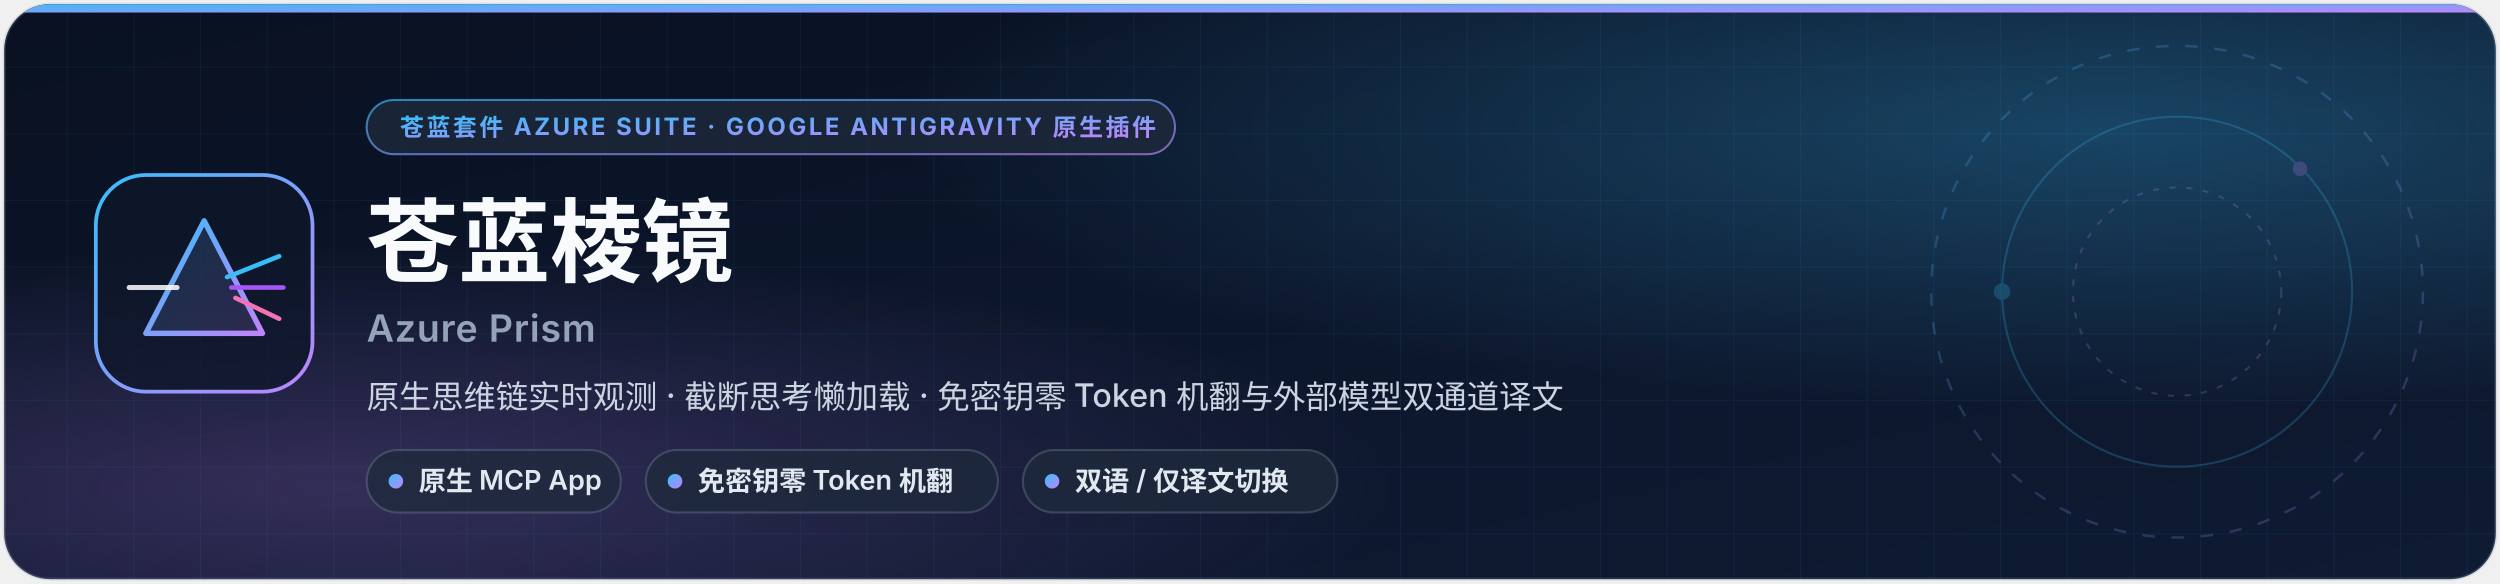
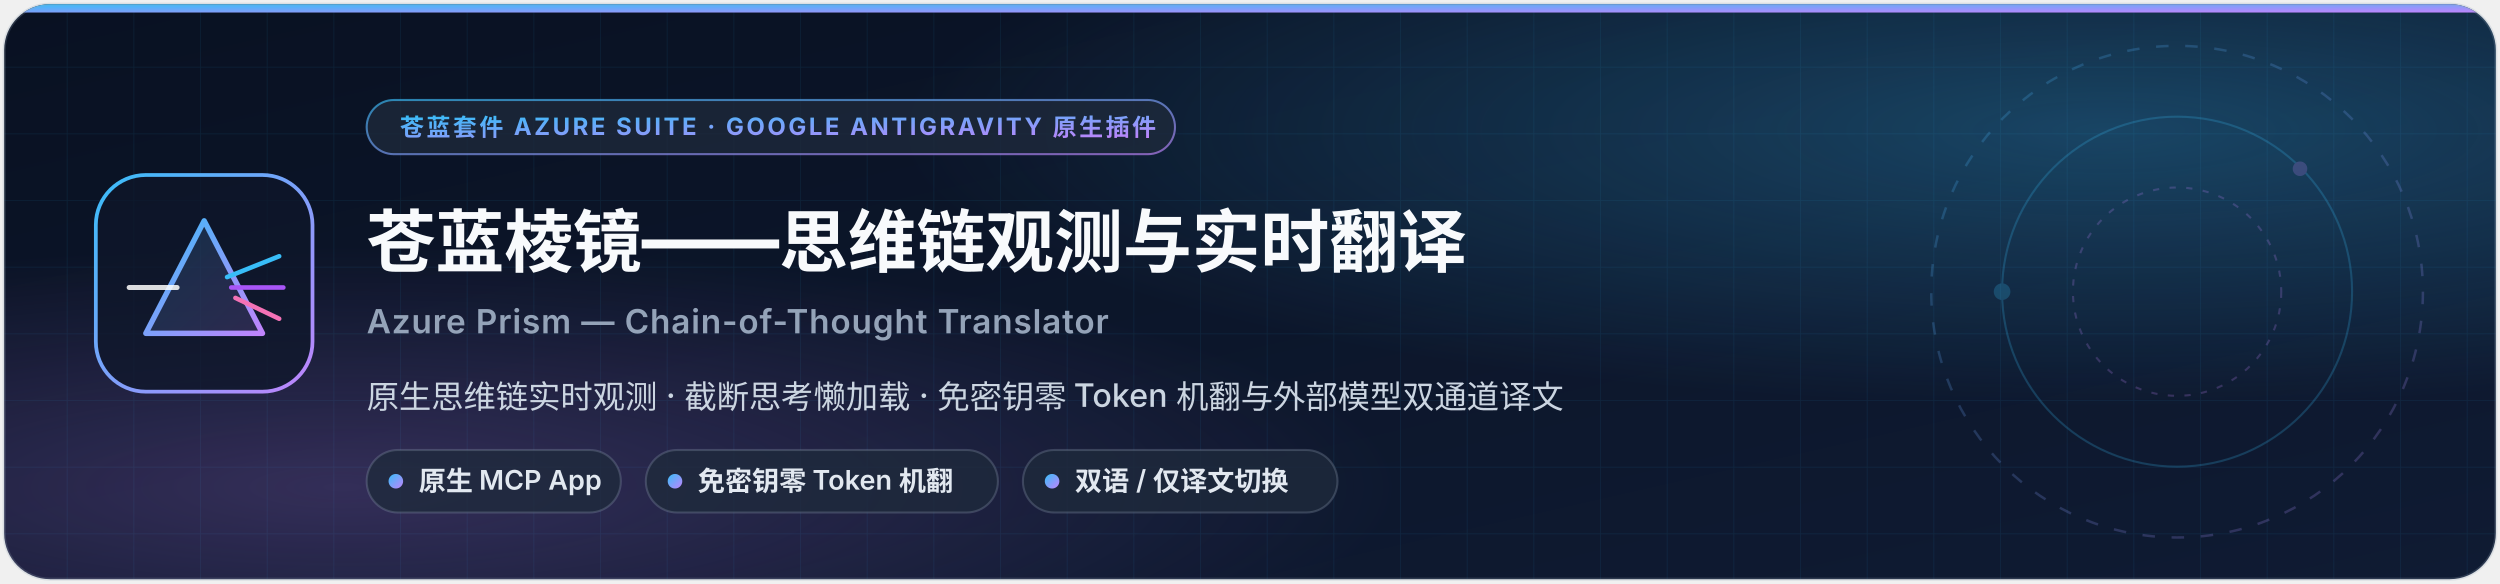
- <svg xmlns="http://www.w3.org/2000/svg" viewBox="0 0 1200 280" width="1200" height="280" role="img" aria-label="苍蓝棱镜">
+ <svg xmlns="http://www.w3.org/2000/svg" viewBox="0 0 1200 280" width="1200" height="280" role="img" aria-label="苍蓝棱镜——思维链观测与实时翻译">
  <defs>
    <linearGradient id="bgGrad" x1="0%" y1="0%" x2="100%" y2="100%">
      <stop offset="0%" stop-color="#091122" />
      <stop offset="100%" stop-color="#0f1b33" />
    </linearGradient>
    <linearGradient id="accentGrad" x1="0%" y1="0%" x2="100%" y2="100%">
      <stop offset="0%" stop-color="#38bdf8" />
      <stop offset="100%" stop-color="#c084fc" />
    </linearGradient>
    <radialGradient id="glow1" cx="84%" cy="22%" r="48%">
      <stop offset="0%" stop-color="#38bdf8" stop-opacity="0.28" />
      <stop offset="100%" stop-color="#38bdf8" stop-opacity="0" />
    </radialGradient>
    <radialGradient id="glow2" cx="14%" cy="84%" r="42%">
      <stop offset="0%" stop-color="#c084fc" stop-opacity="0.22" />
      <stop offset="100%" stop-color="#c084fc" stop-opacity="0" />
    </radialGradient>
    <pattern id="gridPat" width="32" height="32" patternUnits="userSpaceOnUse">
      <path d="M 32 0 L 0 0 0 32" fill="none" stroke="#38bdf8" stroke-width="0.8" stroke-opacity="0.08" />
    </pattern>
    <clipPath id="outerClip">
      <rect x="2" y="2" width="1196" height="276" rx="22" />
    </clipPath>
  </defs>
  <g clip-path="url(#outerClip)">
    <rect x="2" y="2" width="1196" height="276" rx="22" fill="url(#bgGrad)" />
    <rect x="2" y="2" width="1196" height="276" fill="url(#gridPat)" />
    <rect x="2" y="2" width="1196" height="276" fill="url(#glow1)" />
    <rect x="2" y="2" width="1196" height="276" fill="url(#glow2)" />
    <rect x="2" y="2" width="1196" height="4" fill="url(#accentGrad)" />
    <g opacity="0.22" transform="translate(1045, 140)">
      <circle cx="0" cy="0" r="118" fill="none" stroke="url(#accentGrad)" stroke-width="1.2" stroke-dasharray="6 8" />
      <circle cx="0" cy="0" r="84" fill="none" stroke="#38bdf8" stroke-width="1" />
      <circle cx="0" cy="0" r="50" fill="none" stroke="#c084fc" stroke-width="1" stroke-dasharray="3 5" />
      <circle cx="-84" cy="0" r="4" fill="#38bdf8" />
      <circle cx="59" cy="-59" r="3.5" fill="#c084fc" />
    </g>
    <g transform="translate(46, 84)">
      <rect width="104" height="104" rx="24" fill="rgba(15,23,42,0.72)" stroke="url(#accentGrad)" stroke-width="1.8" />
      <g transform="translate(4, 4)">
        <polygon points="48,18 76,72 20,72" fill="url(#accentGrad)" fill-opacity="0.16" stroke="url(#accentGrad)" stroke-width="2.6" stroke-linejoin="round" />
        <line x1="12" y1="50" x2="35" y2="50" stroke="#ffffff" stroke-width="2.4" stroke-linecap="round" opacity="0.85" />
        <line x1="59" y1="45" x2="84" y2="35" stroke="#38bdf8" stroke-width="2.2" stroke-linecap="round" />
        <line x1="61" y1="50" x2="86" y2="50" stroke="#a855f7" stroke-width="2.2" stroke-linecap="round" />
        <line x1="63" y1="55" x2="84" y2="65" stroke="#f472b6" stroke-width="2.2" stroke-linecap="round" />
      </g>
    </g>
    <g transform="translate(176, 48)">
      <rect width="388" height="26" rx="13" fill="rgba(30,41,59,0.78)" stroke="url(#accentGrad)" stroke-width="1" stroke-opacity="0.65" />
      <text x="16" y="17.2" font-size="11.5" font-weight="700" letter-spacing="1.2" fill="url(#accentGrad)" font-family="-apple-system, BlinkMacSystemFont, 'Segoe UI', 'PingFang SC', 'Microsoft YaHei', sans-serif">苍蓝套件 AZURE SUITE  ·  GOOGLE ANTIGRAVITY 原生插件</text>
    </g>
-     <text x="176" y="132" font-size="44" font-weight="800" fill="#f8fafc" font-family="-apple-system, BlinkMacSystemFont, 'Segoe UI', 'PingFang SC', 'Microsoft YaHei', sans-serif">苍蓝棱镜</text>
-     <text x="176" y="164" font-size="18" font-weight="600" fill="#94a3b8" letter-spacing="0.4" font-family="-apple-system, BlinkMacSystemFont, 'Segoe UI', 'PingFang SC', 'Microsoft YaHei', sans-serif">Azure Prism</text>
+     <text x="176" y="128" font-size="33" font-weight="800" fill="#f8fafc" font-family="-apple-system, BlinkMacSystemFont, 'Segoe UI', 'PingFang SC', 'Microsoft YaHei', sans-serif">苍蓝棱镜——思维链观测与实时翻译</text>
+     <text x="176" y="160" font-size="16" font-weight="600" fill="#94a3b8" letter-spacing="0.4" font-family="-apple-system, BlinkMacSystemFont, 'Segoe UI', 'PingFang SC', 'Microsoft YaHei', sans-serif">Azure Prism — Chain-of-Thought Translator</text>
    <text x="176" y="196" font-size="15.5" font-weight="500" fill="#cbd5e1" font-family="-apple-system, BlinkMacSystemFont, 'Segoe UI', 'PingFang SC', 'Microsoft YaHei', sans-serif">原生思维链实时观测 · 截断思考懒加载 · 免密钥零 Token 机翻与外部模型双通道译文</text>
    <g transform="translate(176, 216)">
      <rect width="122" height="30" rx="15" fill="rgba(30,41,59,0.78)" stroke="rgba(148,163,184,0.28)" stroke-width="1" />
      <circle cx="14" cy="15" r="3.5" fill="url(#accentGrad)" />
      <text x="25" y="19.5" font-size="13" font-weight="600" fill="#e2e8f0" font-family="-apple-system, BlinkMacSystemFont, 'Segoe UI', 'PingFang SC', 'Microsoft YaHei', sans-serif">原生 MCP App</text>
    </g>
    <g transform="translate(310, 216)">
      <rect width="169" height="30" rx="15" fill="rgba(30,41,59,0.78)" stroke="rgba(148,163,184,0.28)" stroke-width="1" />
      <circle cx="14" cy="15" r="3.5" fill="url(#accentGrad)" />
      <text x="25" y="19.5" font-size="13" font-weight="600" fill="#e2e8f0" font-family="-apple-system, BlinkMacSystemFont, 'Segoe UI', 'PingFang SC', 'Microsoft YaHei', sans-serif">免密钥零 Token 机翻</text>
    </g>
    <g transform="translate(491, 216)">
      <rect width="151" height="30" rx="15" fill="rgba(30,41,59,0.78)" stroke="rgba(148,163,184,0.28)" stroke-width="1" />
      <circle cx="14" cy="15" r="3.5" fill="url(#accentGrad)" />
      <text x="25" y="19.5" font-size="13" font-weight="600" fill="#e2e8f0" font-family="-apple-system, BlinkMacSystemFont, 'Segoe UI', 'PingFang SC', 'Microsoft YaHei', sans-serif">双语 / 仅译文切换</text>
    </g>
  </g>
  <rect x="2" y="2" width="1196" height="276" rx="22" fill="none" stroke="rgba(148,163,184,0.22)" stroke-width="1.5" />
</svg>
